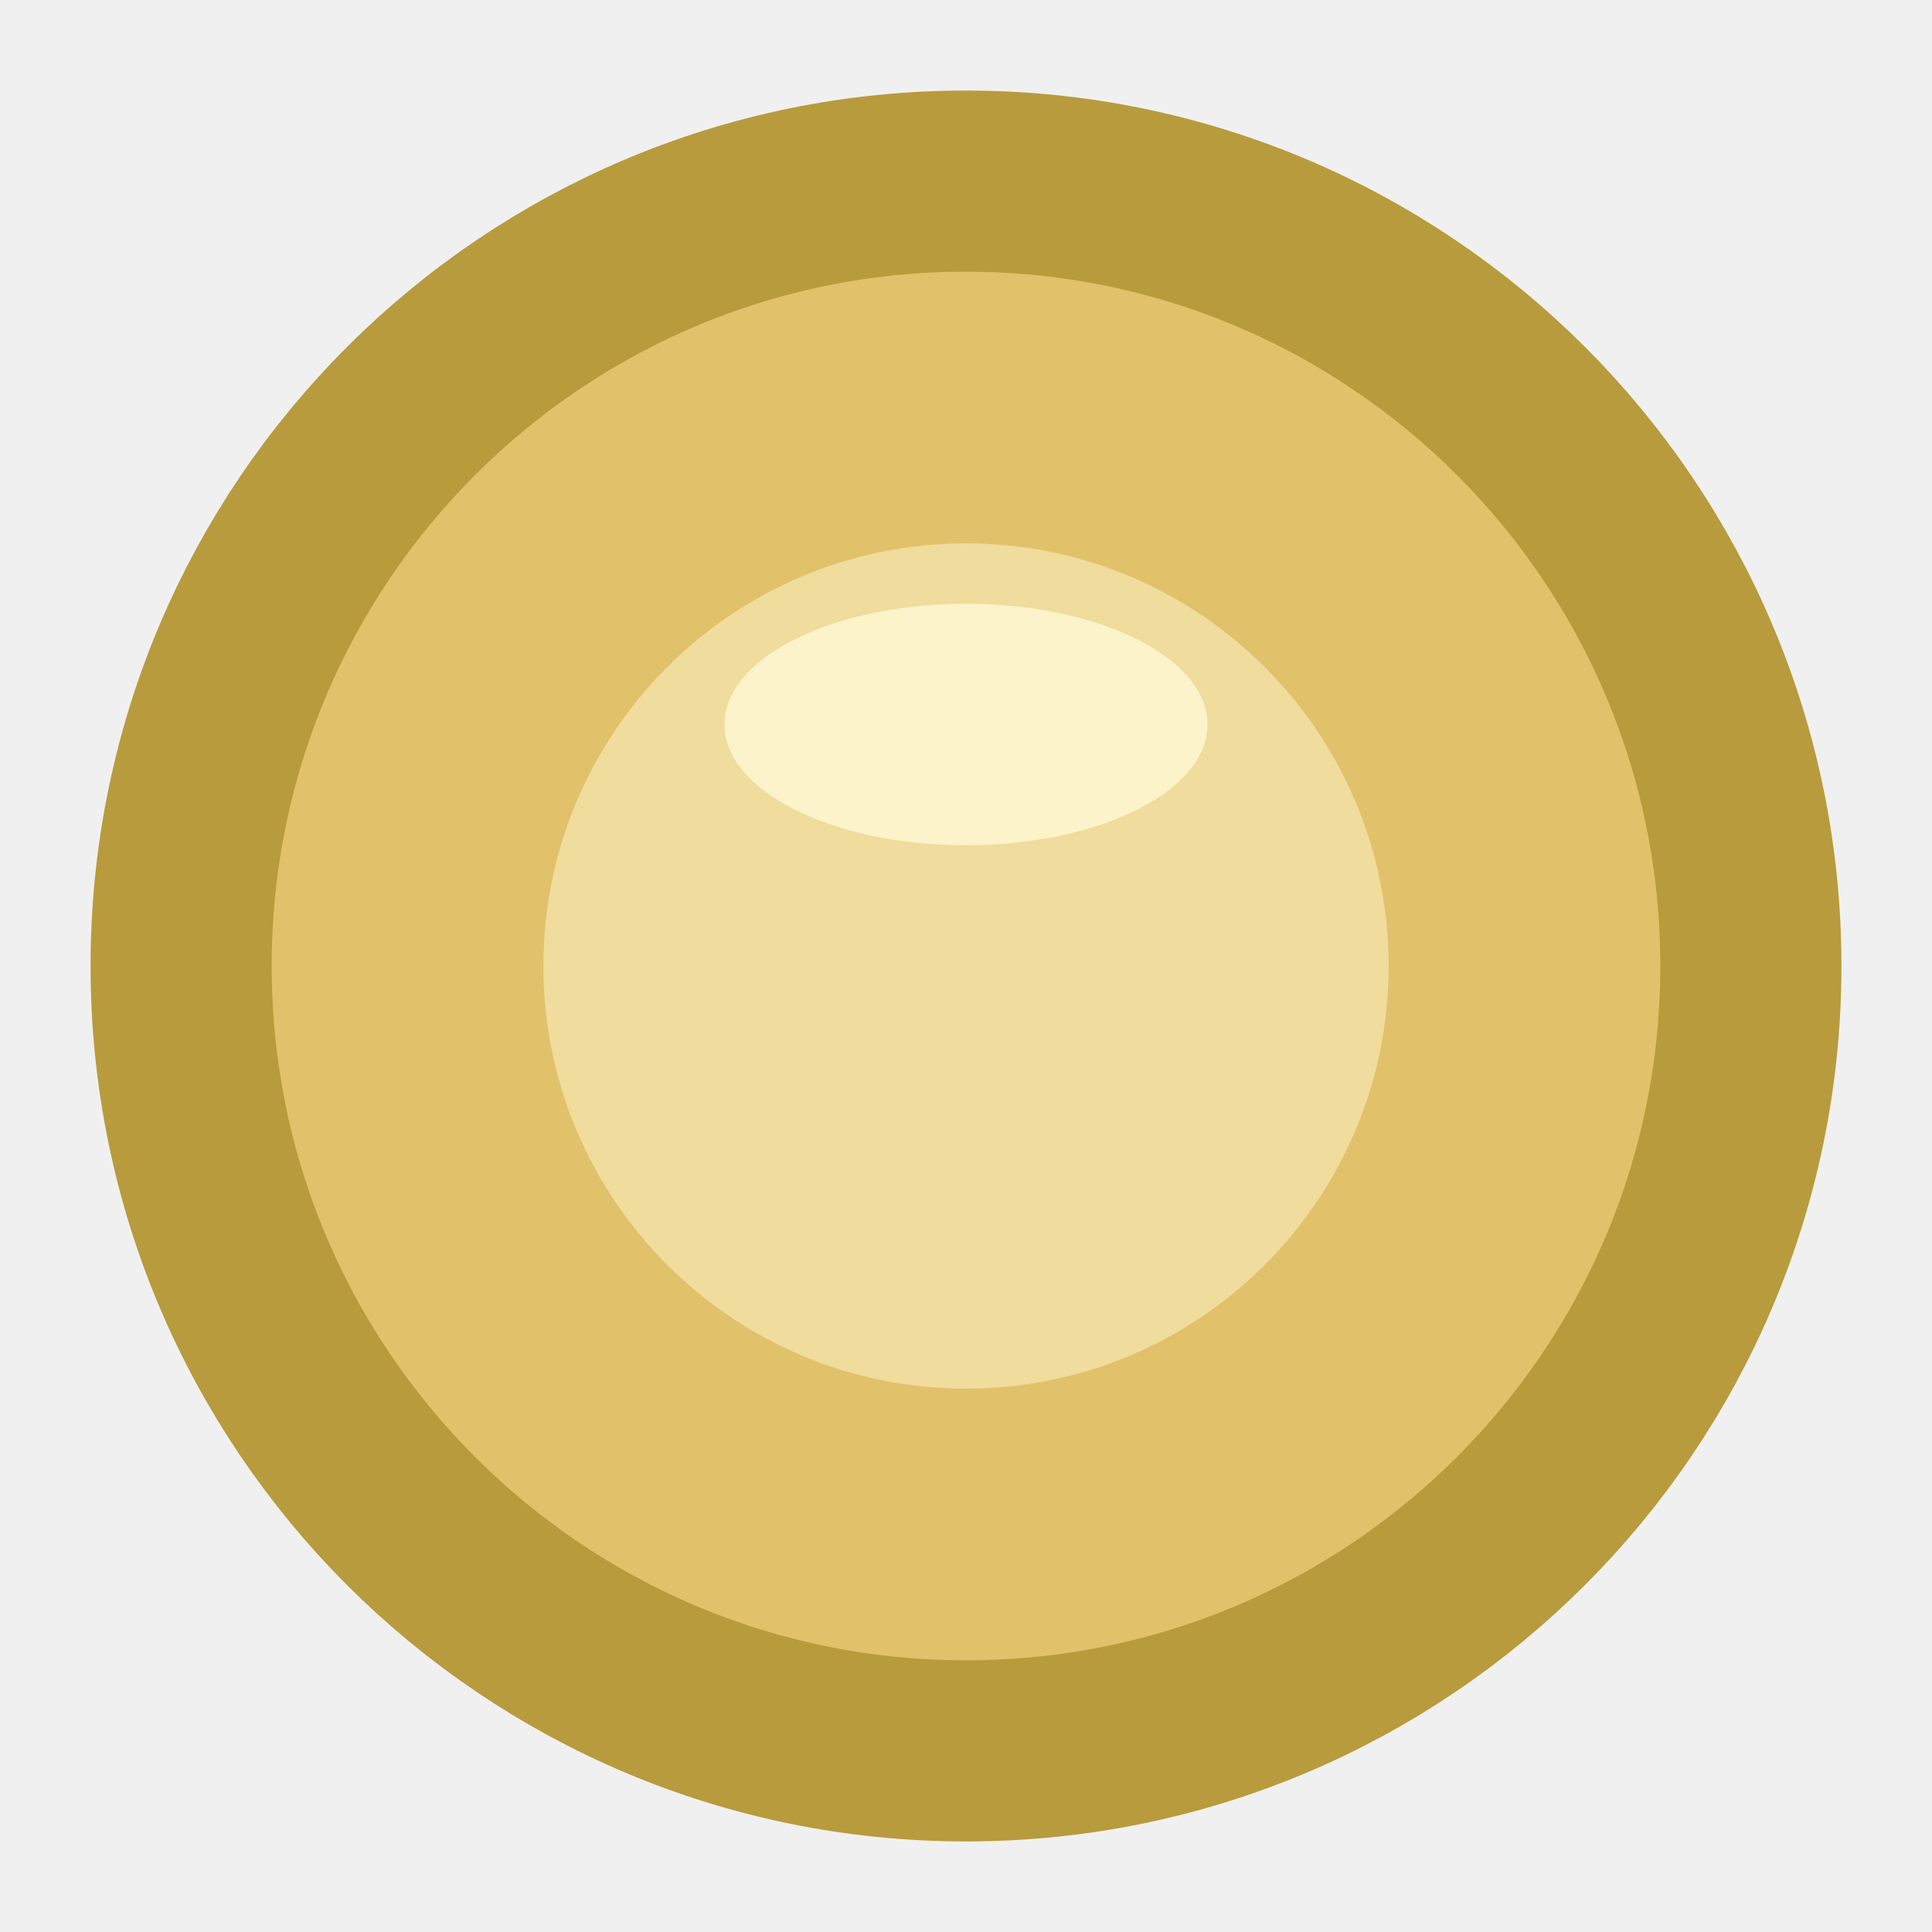
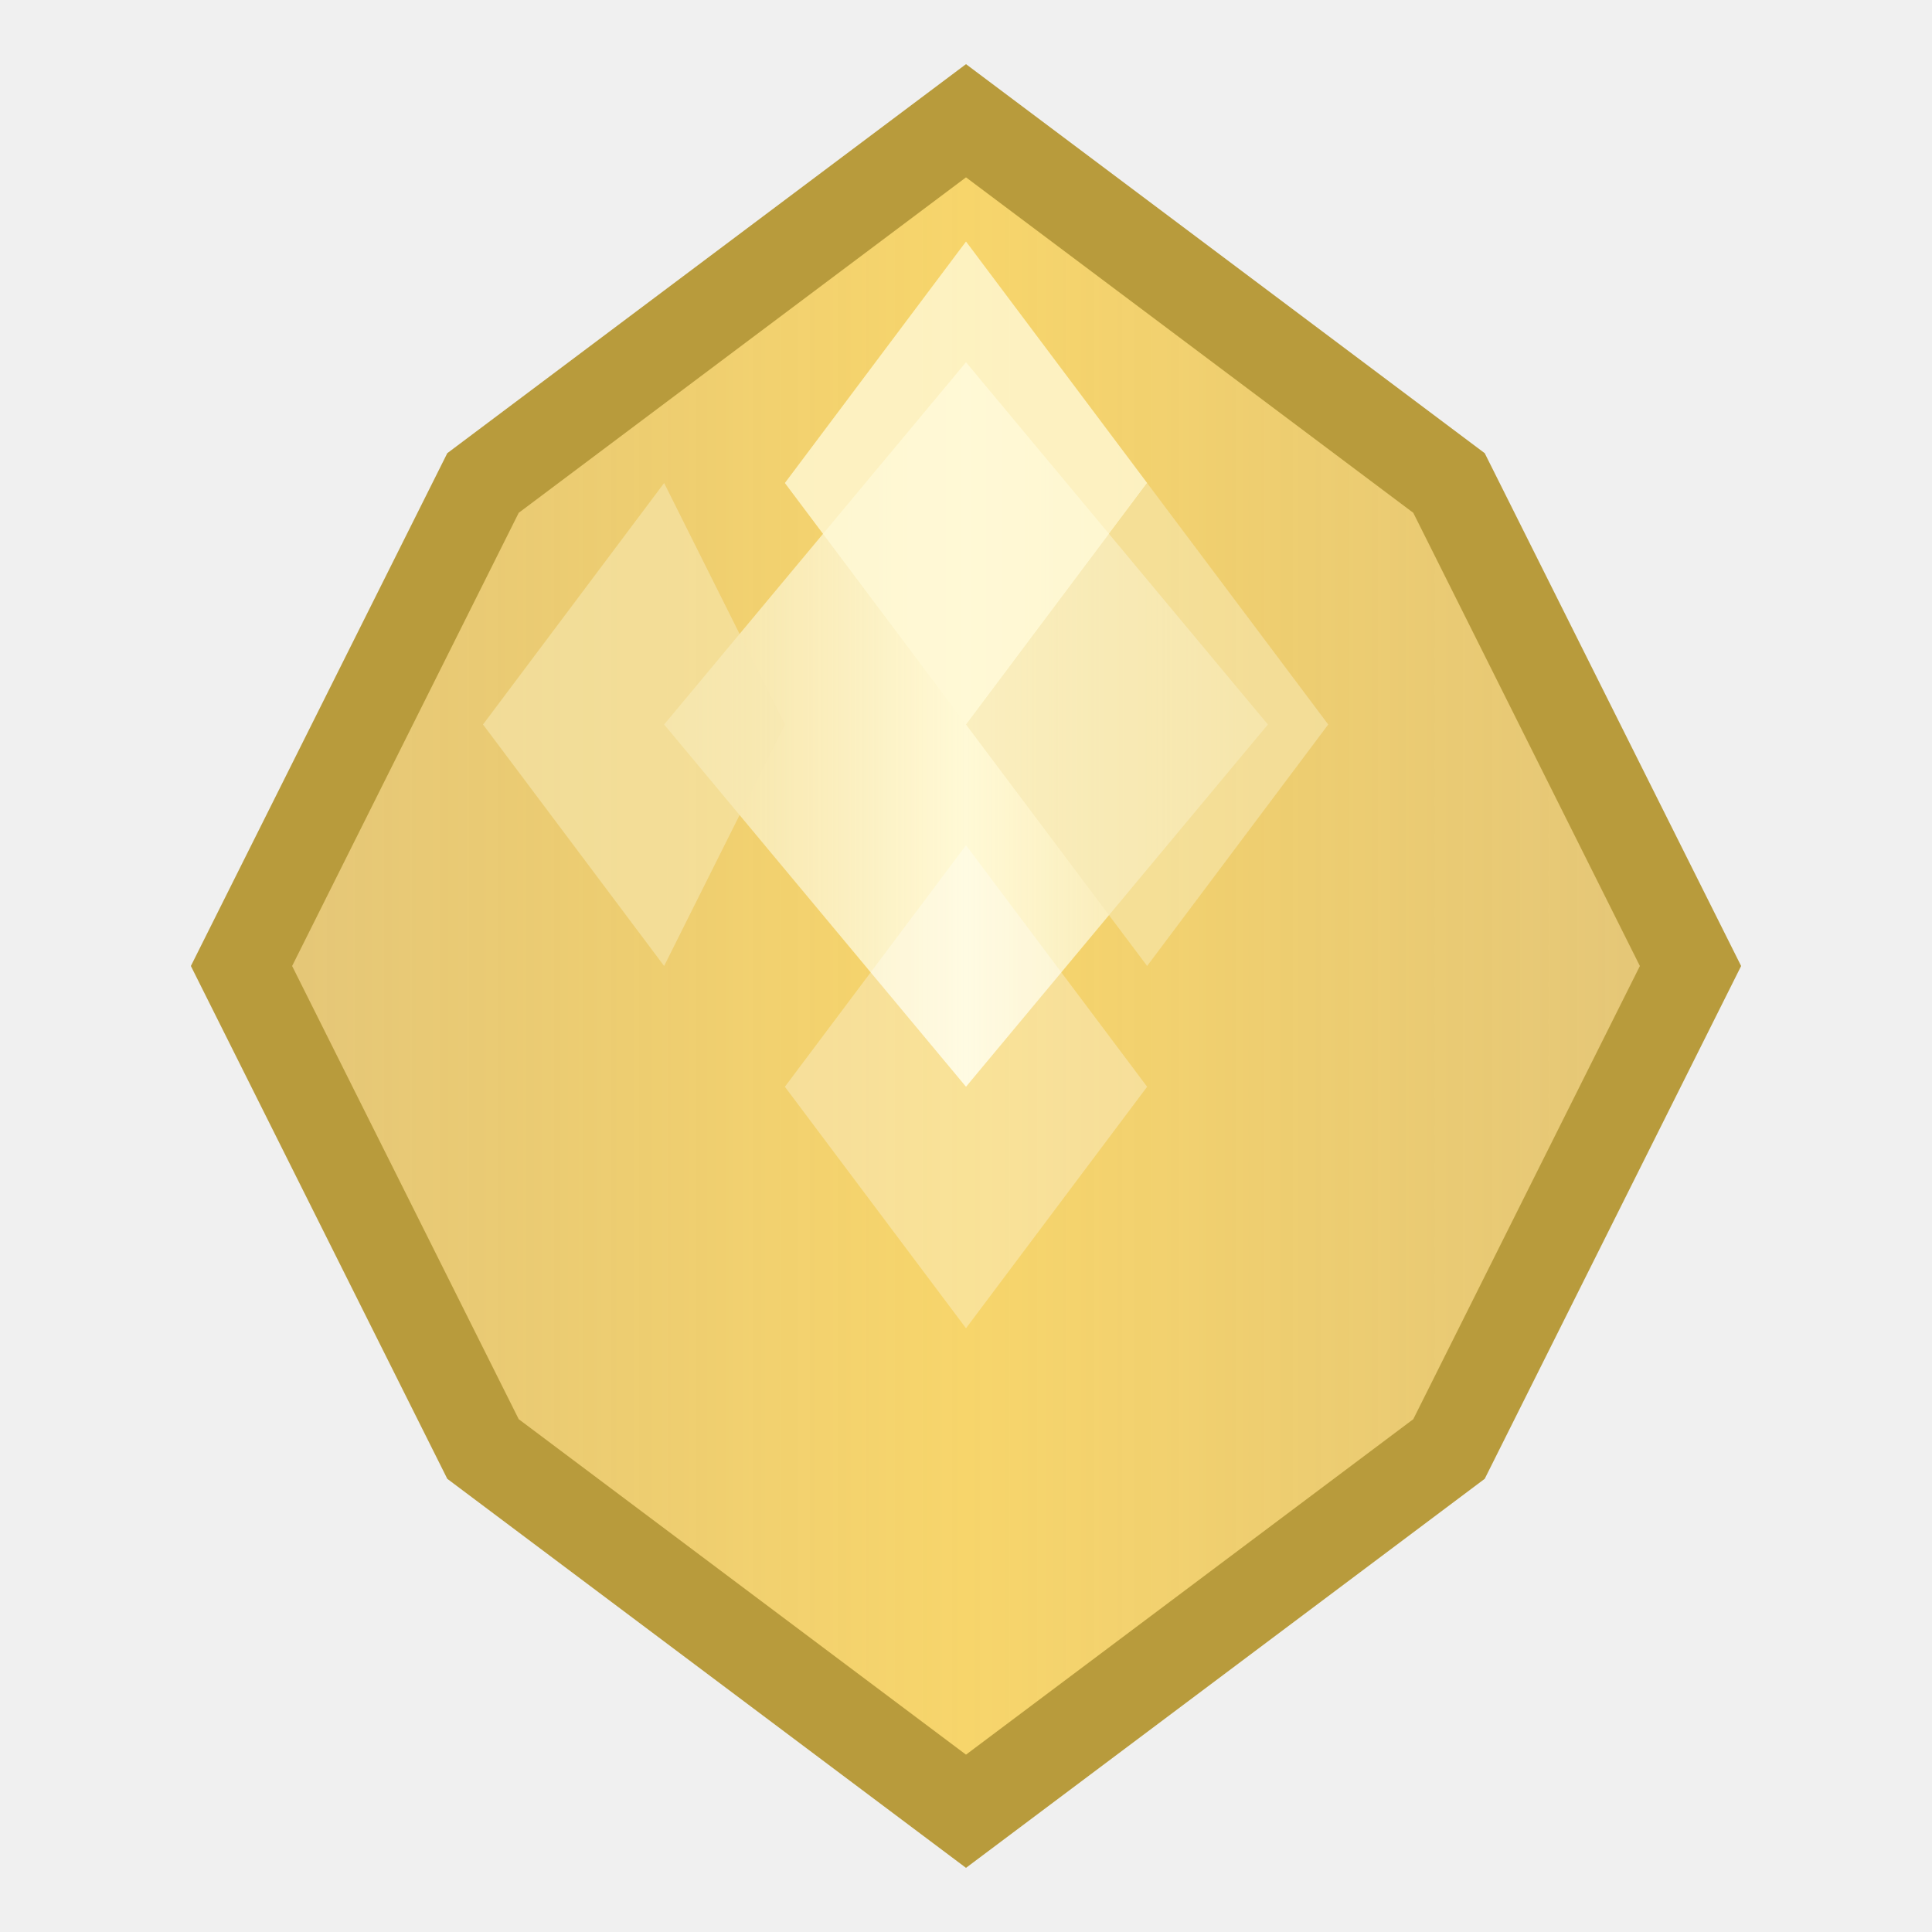
<svg xmlns="http://www.w3.org/2000/svg" width="32" height="32" viewBox="0 0 32 32" fill="none">
-   <circle cx="16" cy="16" r="13" fill="#E2C16B" stroke="#B89B3C" stroke-width="3" />
-   <circle cx="16" cy="16" r="7" fill="#F7E7B0" opacity="0.7" />
-   <ellipse cx="16" cy="12" rx="4" ry="2" fill="#FFF9D6" opacity="0.8" />
+   <path d="M16 2L24 8L28 16L24 24L16 30L8 24L4 16L8 8L16 2Z" fill="url(#lowGemGradient)" stroke="#B89B3C" stroke-width="1.5" />
+   <path d="M16 6L21 12L16 18L11 12L16 6Z" fill="url(#lowGemInnerGradient)" />
+   <path d="M16 4L19 8L16 12L13 8L16 4Z" fill="#FFF9D6" opacity="0.8" />
+   <path d="M19 8L22 12L19 16L16 12L19 8Z" fill="#F7E7B0" opacity="0.6" />
+   <path d="M11 8L13 12L11 16L8 12L11 8Z" fill="#F7E7B0" opacity="0.6" />
+   <path d="M16 22L19 18L16 14L13 18L16 22Z" fill="#FFF" opacity="0.3" />
+   <defs>
+     <linearGradient id="lowGemGradient" x1="4" y1="16" x2="28" y2="16" gradientUnits="userSpaceOnUse">
+       <stop stop-color="#E2C16B" stop-opacity="0.9" />
+       <stop offset="0.5" stop-color="#F7D56B" stop-opacity="1" />
+       <stop offset="1" stop-color="#E2C16B" stop-opacity="0.9" />
+     </linearGradient>
+     <linearGradient id="lowGemInnerGradient" x1="11" y1="12" x2="21" y2="12" gradientUnits="userSpaceOnUse">
+       <stop stop-color="#F7E7B0" stop-opacity="0.8" />
+       <stop offset="0.5" stop-color="#FFF9D6" stop-opacity="1" />
+       <stop offset="1" stop-color="#F7E7B0" stop-opacity="0.8" />
+     </linearGradient>
+   </defs>
</svg>
